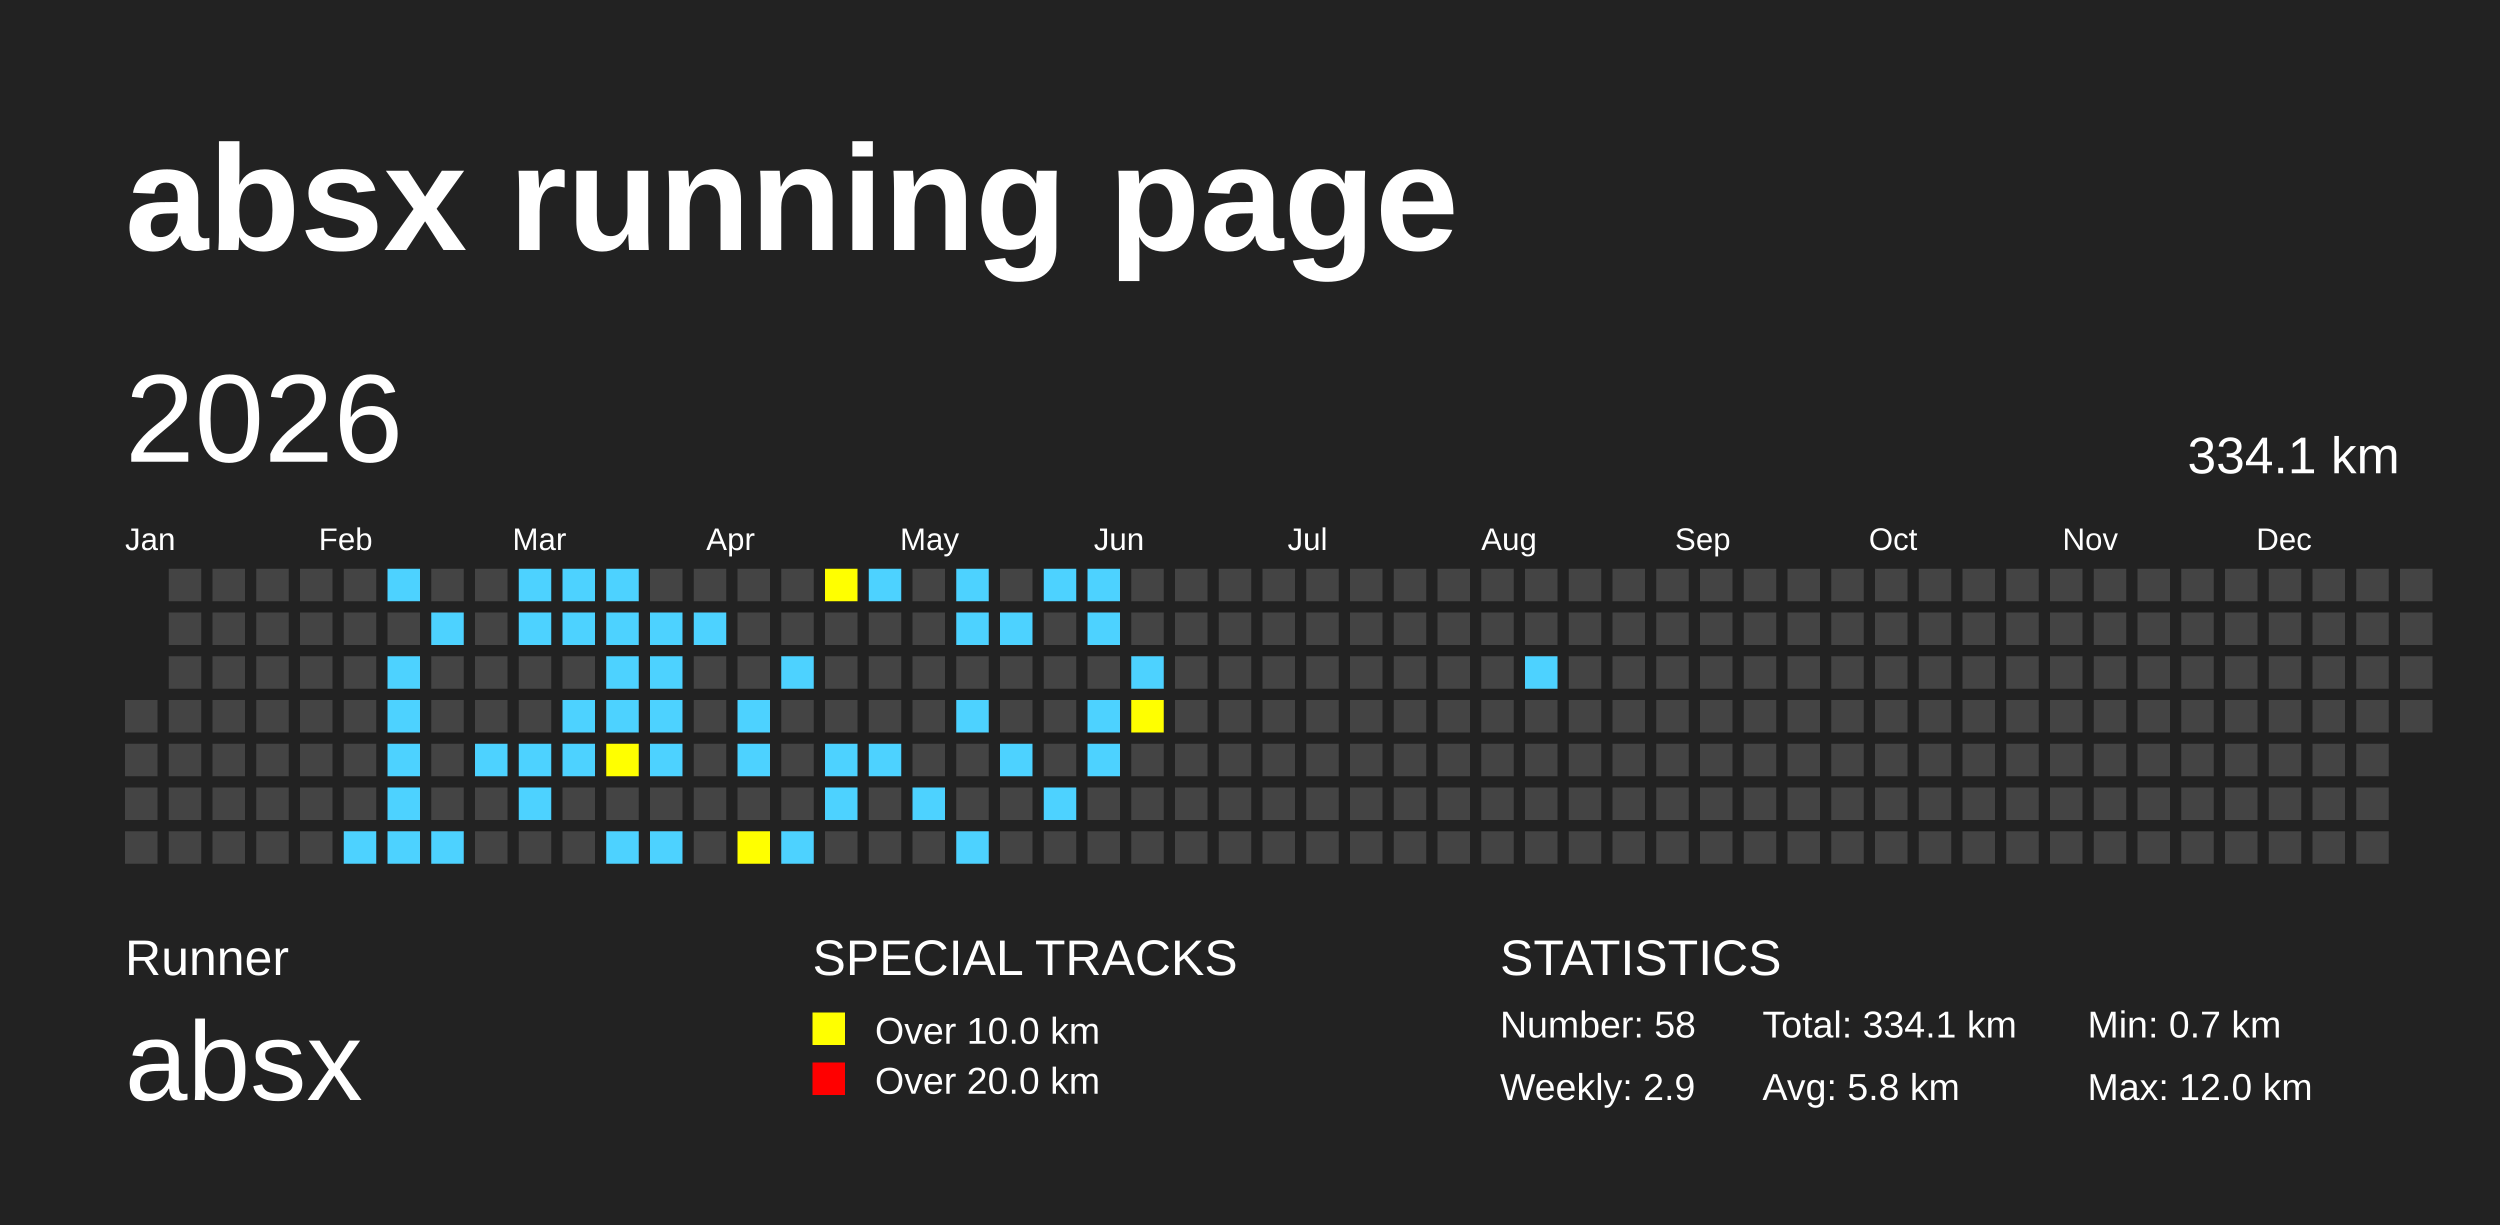
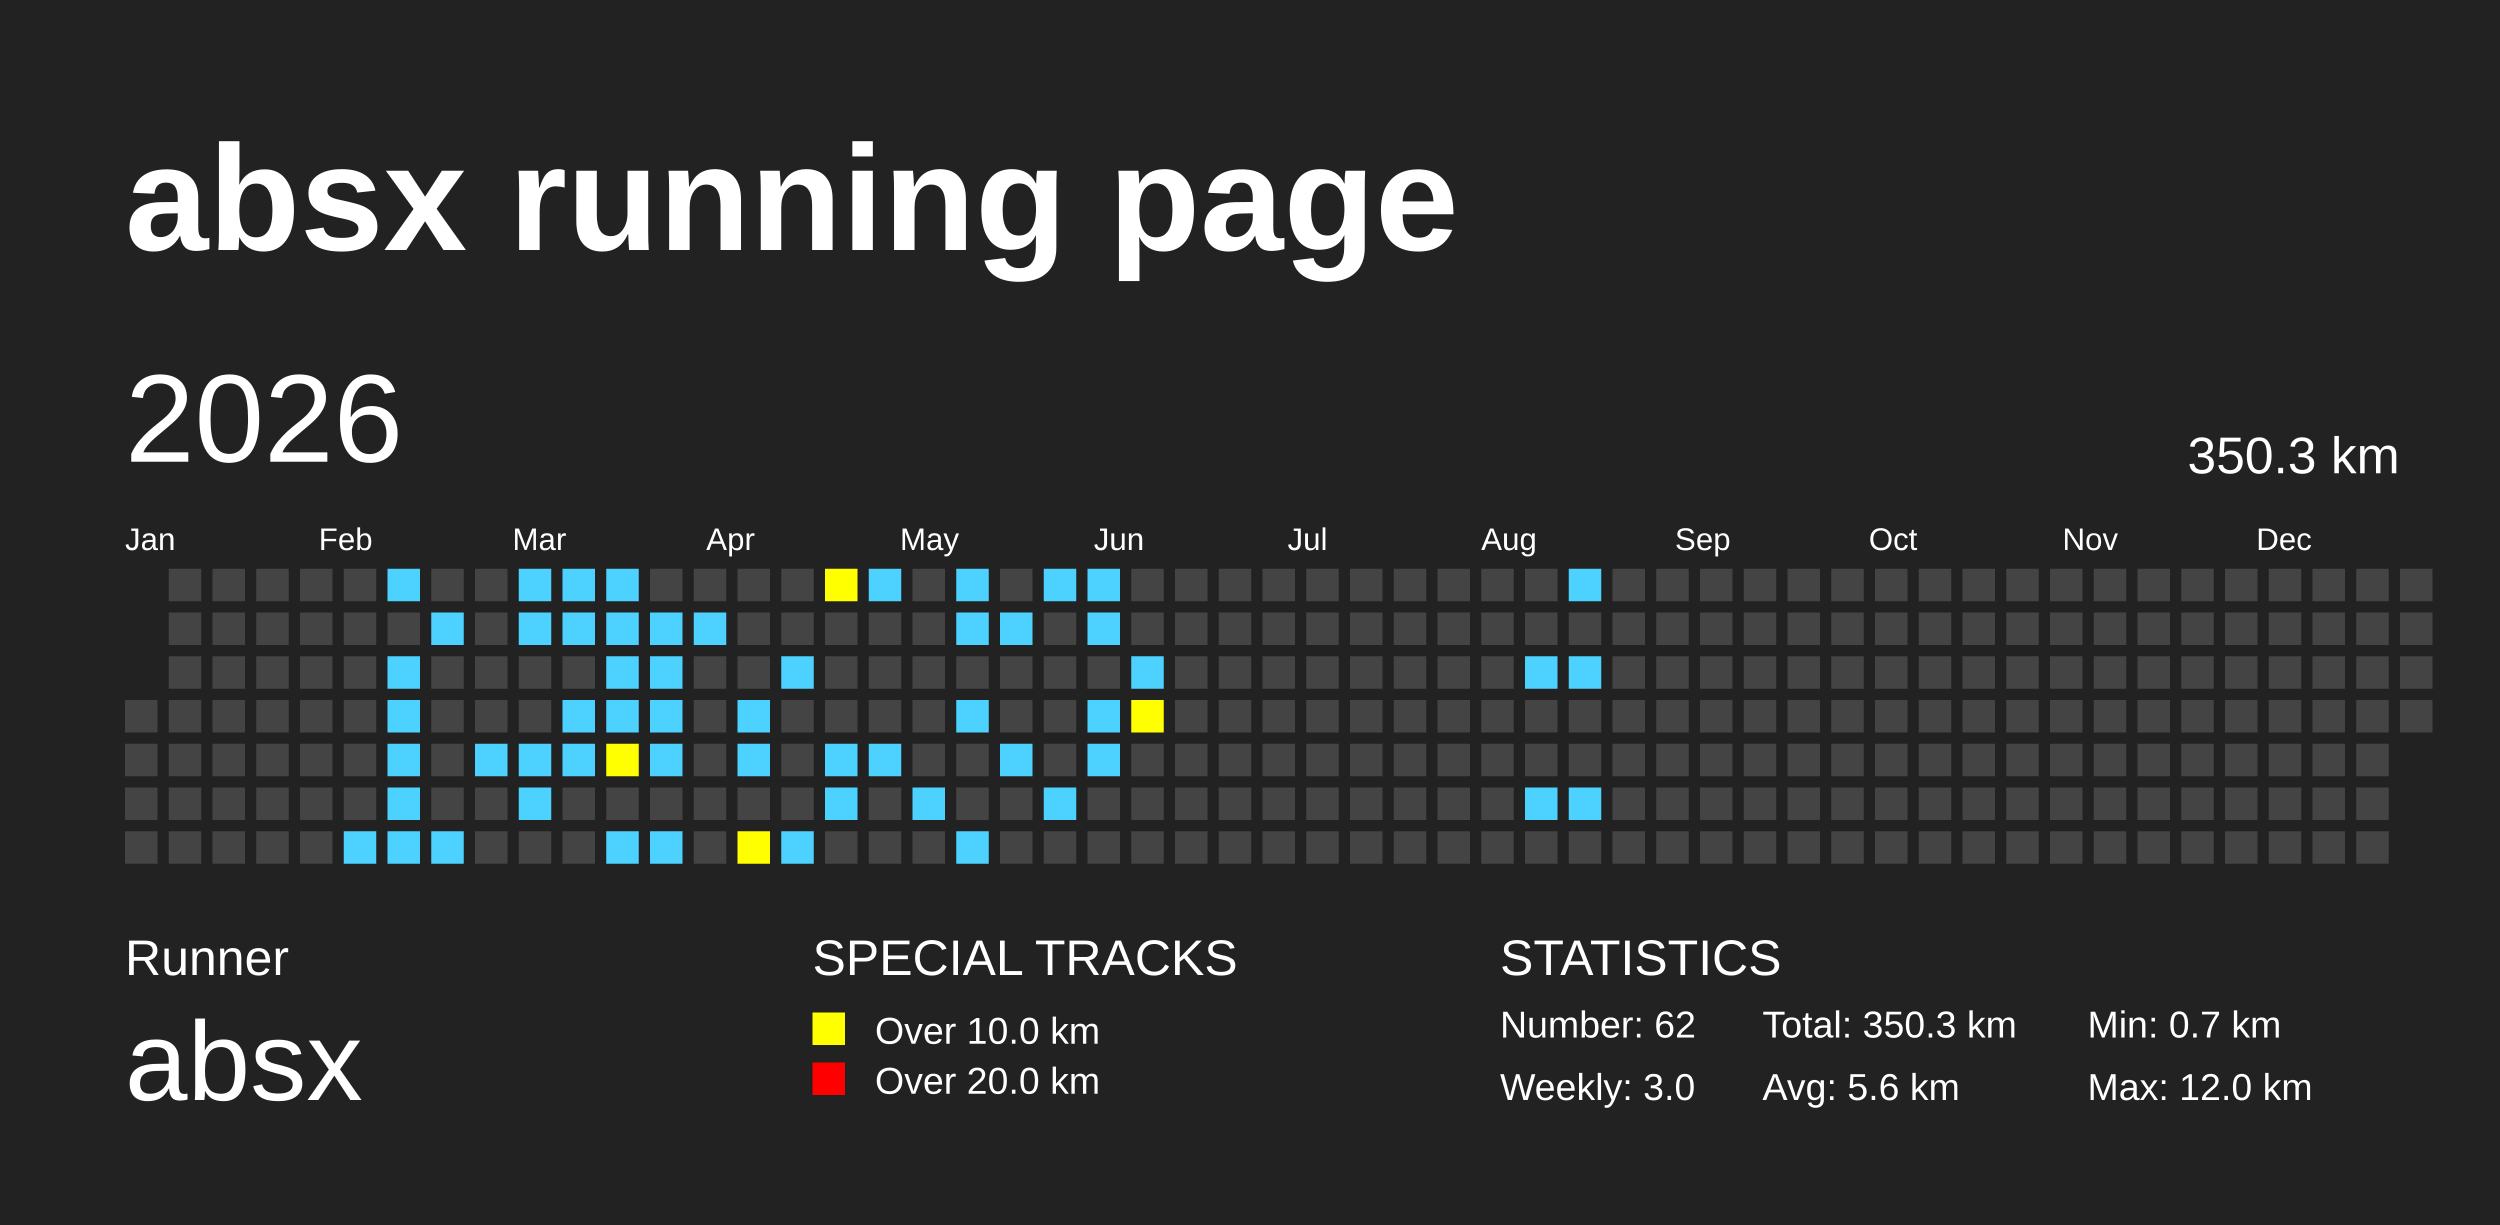
<svg xmlns="http://www.w3.org/2000/svg" baseProfile="full" height="98mm" version="1.1" viewBox="0,0,200,98" width="200mm">
  <defs />
  <rect fill="#222222" height="98" width="200" x="0" y="0" />
  <text fill="#FFFFFF" style="font-size:12px; font-family:Arial; font-weight:bold;" x="10" y="20">absx running page</text>
  <text fill="#FFFFFF" style="font-size:4px; font-family:Arial" x="10" y="78">Runner</text>
  <text fill="#FFFFFF" style="font-size:9px; font-family:Arial" x="10" y="88">absx</text>
  <text fill="#FFFFFF" style="font-size:4px; font-family:Arial" x="65" y="78">SPECIAL TRACKS</text>
  <rect fill="yellow" height="2.6" width="2.6" x="65" y="81" />
  <text fill="#FFFFFF" style="font-size:3px; font-family:Arial" x="70" y="83.5">Over 10.0 km</text>
  <rect fill="red" height="2.6" width="2.6" x="65" y="85" />
  <text fill="#FFFFFF" style="font-size:3px; font-family:Arial" x="70" y="87.5">Over 20.0 km</text>
  <text fill="#FFFFFF" style="font-size:4px; font-family:Arial" x="120" y="78">STATISTICS</text>
-   <text fill="#FFFFFF" style="font-size:3px; font-family:Arial" x="120" y="83">Number: 58</text>
-   <text fill="#FFFFFF" style="font-size:3px; font-family:Arial" x="120" y="88">Weekly: 2.9</text>
-   <text fill="#FFFFFF" style="font-size:3px; font-family:Arial" x="141" y="83">Total: 334.1 km</text>
-   <text fill="#FFFFFF" style="font-size:3px; font-family:Arial" x="141" y="88">Avg: 5.8 km</text>
+   <text fill="#FFFFFF" style="font-size:3px; font-family:Arial" x="120" y="83">Number: 62</text>
+   <text fill="#FFFFFF" style="font-size:3px; font-family:Arial" x="120" y="88">Weekly: 3.0</text>
+   <text fill="#FFFFFF" style="font-size:3px; font-family:Arial" x="141" y="83">Total: 350.3 km</text>
+   <text fill="#FFFFFF" style="font-size:3px; font-family:Arial" x="141" y="88">Avg: 5.6 km</text>
  <text fill="#FFFFFF" style="font-size:3px; font-family:Arial" x="167" y="83">Min: 0.7 km</text>
  <text fill="#FFFFFF" style="font-size:3px; font-family:Arial" x="167" y="88">Max: 12.0 km</text>
  <text dominant-baseline="hanging" fill="#FFFFFF" style="font-size:10.0px; font-family:Arial;" x="10" y="30">2026</text>
-   <text dominant-baseline="hanging" fill="#FFFFFF" style="font-size:4.125px; font-family:Arial;" x="175" y="35">334.1 km</text>
+   <text dominant-baseline="hanging" fill="#FFFFFF" style="font-size:4.125px; font-family:Arial;" x="175" y="35">350.3 km</text>
  <text fill="#FFFFFF" style="font-size:2.5px; font-family:Arial" x="10.0" y="44">Jan</text>
  <text fill="#FFFFFF" style="font-size:2.5px; font-family:Arial" x="25.5" y="44">Feb</text>
  <text fill="#FFFFFF" style="font-size:2.5px; font-family:Arial" x="41.0" y="44">Mar</text>
  <text fill="#FFFFFF" style="font-size:2.5px; font-family:Arial" x="56.5" y="44">Apr</text>
  <text fill="#FFFFFF" style="font-size:2.5px; font-family:Arial" x="72.0" y="44">May</text>
  <text fill="#FFFFFF" style="font-size:2.5px; font-family:Arial" x="87.5" y="44">Jun</text>
  <text fill="#FFFFFF" style="font-size:2.5px; font-family:Arial" x="103.0" y="44">Jul</text>
  <text fill="#FFFFFF" style="font-size:2.5px; font-family:Arial" x="118.5" y="44">Aug</text>
  <text fill="#FFFFFF" style="font-size:2.5px; font-family:Arial" x="134.0" y="44">Sep</text>
  <text fill="#FFFFFF" style="font-size:2.5px; font-family:Arial" x="149.5" y="44">Oct</text>
  <text fill="#FFFFFF" style="font-size:2.5px; font-family:Arial" x="165.0" y="44">Nov</text>
  <text fill="#FFFFFF" style="font-size:2.5px; font-family:Arial" x="180.5" y="44">Dec</text>
  <rect fill="#444444" height="2.6" width="2.6" x="10.0" y="56.0" />
  <rect fill="#444444" height="2.6" width="2.6" x="10.0" y="59.5" />
  <rect fill="#444444" height="2.6" width="2.6" x="10.0" y="63.0" />
  <rect fill="#444444" height="2.6" width="2.6" x="10.0" y="66.5" />
  <rect fill="#444444" height="2.6" width="2.6" x="13.5" y="45.5" />
  <rect fill="#444444" height="2.6" width="2.6" x="13.5" y="49.0" />
  <rect fill="#444444" height="2.6" width="2.6" x="13.5" y="52.5" />
  <rect fill="#444444" height="2.6" width="2.6" x="13.5" y="56.0" />
  <rect fill="#444444" height="2.6" width="2.6" x="13.5" y="59.5" />
  <rect fill="#444444" height="2.6" width="2.6" x="13.5" y="63.0" />
  <rect fill="#444444" height="2.6" width="2.6" x="13.5" y="66.5" />
  <rect fill="#444444" height="2.6" width="2.6" x="17.0" y="45.5" />
  <rect fill="#444444" height="2.6" width="2.6" x="17.0" y="49.0" />
  <rect fill="#444444" height="2.6" width="2.6" x="17.0" y="52.5" />
  <rect fill="#444444" height="2.6" width="2.6" x="17.0" y="56.0" />
  <rect fill="#444444" height="2.6" width="2.6" x="17.0" y="59.5" />
  <rect fill="#444444" height="2.6" width="2.6" x="17.0" y="63.0" />
  <rect fill="#444444" height="2.6" width="2.6" x="17.0" y="66.5" />
  <rect fill="#444444" height="2.6" width="2.6" x="20.5" y="45.5" />
  <rect fill="#444444" height="2.6" width="2.6" x="20.5" y="49.0" />
  <rect fill="#444444" height="2.6" width="2.6" x="20.5" y="52.5" />
  <rect fill="#444444" height="2.6" width="2.6" x="20.5" y="56.0" />
  <rect fill="#444444" height="2.6" width="2.6" x="20.5" y="59.5" />
  <rect fill="#444444" height="2.6" width="2.6" x="20.5" y="63.0" />
  <rect fill="#444444" height="2.6" width="2.6" x="20.5" y="66.5" />
  <rect fill="#444444" height="2.6" width="2.6" x="24.0" y="45.5" />
  <rect fill="#444444" height="2.6" width="2.6" x="24.0" y="49.0" />
  <rect fill="#444444" height="2.6" width="2.6" x="24.0" y="52.5" />
  <rect fill="#444444" height="2.6" width="2.6" x="24.0" y="56.0" />
  <rect fill="#444444" height="2.6" width="2.6" x="24.0" y="59.5" />
  <rect fill="#444444" height="2.6" width="2.6" x="24.0" y="63.0" />
  <rect fill="#444444" height="2.6" width="2.6" x="24.0" y="66.5" />
  <rect fill="#444444" height="2.6" width="2.6" x="27.5" y="45.5" />
  <rect fill="#444444" height="2.6" width="2.6" x="27.5" y="49.0" />
  <rect fill="#444444" height="2.6" width="2.6" x="27.5" y="52.5" />
  <rect fill="#444444" height="2.6" width="2.6" x="27.5" y="56.0" />
  <rect fill="#444444" height="2.6" width="2.6" x="27.5" y="59.5" />
  <rect fill="#444444" height="2.6" width="2.6" x="27.5" y="63.0" />
  <rect fill="#4DD2FF" height="2.6" width="2.6" x="27.5" y="66.5" />
  <rect fill="#4DD2FF" height="2.6" width="2.6" x="31.0" y="45.5" />
  <rect fill="#444444" height="2.6" width="2.6" x="31.0" y="49.0" />
  <rect fill="#4DD2FF" height="2.6" width="2.6" x="31.0" y="52.5" />
  <rect fill="#4DD2FF" height="2.6" width="2.6" x="31.0" y="56.0" />
  <rect fill="#4DD2FF" height="2.6" width="2.6" x="31.0" y="59.5" />
  <rect fill="#4DD2FF" height="2.6" width="2.6" x="31.0" y="63.0" />
  <rect fill="#4DD2FF" height="2.6" width="2.6" x="31.0" y="66.5" />
  <rect fill="#444444" height="2.6" width="2.6" x="34.5" y="45.5" />
  <rect fill="#4DD2FF" height="2.6" width="2.6" x="34.5" y="49.0" />
  <rect fill="#444444" height="2.6" width="2.6" x="34.5" y="52.5" />
  <rect fill="#444444" height="2.6" width="2.6" x="34.5" y="56.0" />
  <rect fill="#444444" height="2.6" width="2.6" x="34.5" y="59.5" />
  <rect fill="#444444" height="2.6" width="2.6" x="34.5" y="63.0" />
  <rect fill="#4DD2FF" height="2.6" width="2.6" x="34.5" y="66.5" />
  <rect fill="#444444" height="2.6" width="2.6" x="38.0" y="45.5" />
  <rect fill="#444444" height="2.6" width="2.6" x="38.0" y="49.0" />
  <rect fill="#444444" height="2.6" width="2.6" x="38.0" y="52.5" />
  <rect fill="#444444" height="2.6" width="2.6" x="38.0" y="56.0" />
  <rect fill="#4DD2FF" height="2.6" width="2.6" x="38.0" y="59.5" />
  <rect fill="#444444" height="2.6" width="2.6" x="38.0" y="63.0" />
  <rect fill="#444444" height="2.6" width="2.6" x="38.0" y="66.5" />
  <rect fill="#4DD2FF" height="2.6" width="2.6" x="41.5" y="45.5" />
  <rect fill="#4DD2FF" height="2.6" width="2.6" x="41.5" y="49.0" />
  <rect fill="#444444" height="2.6" width="2.6" x="41.5" y="52.5" />
  <rect fill="#444444" height="2.6" width="2.6" x="41.5" y="56.0" />
  <rect fill="#4DD2FF" height="2.6" width="2.6" x="41.5" y="59.5" />
  <rect fill="#4DD2FF" height="2.6" width="2.6" x="41.5" y="63.0" />
  <rect fill="#444444" height="2.6" width="2.6" x="41.5" y="66.5" />
  <rect fill="#4DD2FF" height="2.6" width="2.6" x="45.0" y="45.5" />
  <rect fill="#4DD2FF" height="2.6" width="2.6" x="45.0" y="49.0" />
  <rect fill="#444444" height="2.6" width="2.6" x="45.0" y="52.5" />
  <rect fill="#4DD2FF" height="2.6" width="2.6" x="45.0" y="56.0" />
  <rect fill="#4DD2FF" height="2.6" width="2.6" x="45.0" y="59.5" />
  <rect fill="#444444" height="2.6" width="2.6" x="45.0" y="63.0" />
  <rect fill="#444444" height="2.6" width="2.6" x="45.0" y="66.5" />
  <rect fill="#4DD2FF" height="2.6" width="2.6" x="48.5" y="45.5" />
  <rect fill="#4DD2FF" height="2.6" width="2.6" x="48.5" y="49.0" />
  <rect fill="#4DD2FF" height="2.6" width="2.6" x="48.5" y="52.5" />
  <rect fill="#4DD2FF" height="2.6" width="2.6" x="48.5" y="56.0" />
  <rect fill="yellow" height="2.6" width="2.6" x="48.5" y="59.5" />
  <rect fill="#444444" height="2.6" width="2.6" x="48.5" y="63.0" />
  <rect fill="#4DD2FF" height="2.6" width="2.6" x="48.5" y="66.5" />
  <rect fill="#444444" height="2.6" width="2.6" x="52.0" y="45.5" />
  <rect fill="#4DD2FF" height="2.6" width="2.6" x="52.0" y="49.0" />
  <rect fill="#4DD2FF" height="2.6" width="2.6" x="52.0" y="52.5" />
  <rect fill="#4DD2FF" height="2.6" width="2.6" x="52.0" y="56.0" />
  <rect fill="#4DD2FF" height="2.6" width="2.6" x="52.0" y="59.5" />
  <rect fill="#444444" height="2.6" width="2.6" x="52.0" y="63.0" />
  <rect fill="#4DD2FF" height="2.6" width="2.6" x="52.0" y="66.5" />
  <rect fill="#444444" height="2.6" width="2.6" x="55.5" y="45.5" />
  <rect fill="#4DD2FF" height="2.6" width="2.6" x="55.5" y="49.0" />
  <rect fill="#444444" height="2.6" width="2.6" x="55.5" y="52.5" />
  <rect fill="#444444" height="2.6" width="2.6" x="55.5" y="56.0" />
  <rect fill="#444444" height="2.6" width="2.6" x="55.5" y="59.5" />
  <rect fill="#444444" height="2.6" width="2.6" x="55.5" y="63.0" />
  <rect fill="#444444" height="2.6" width="2.6" x="55.5" y="66.5" />
  <rect fill="#444444" height="2.6" width="2.6" x="59.0" y="45.5" />
  <rect fill="#444444" height="2.6" width="2.6" x="59.0" y="49.0" />
  <rect fill="#444444" height="2.6" width="2.6" x="59.0" y="52.5" />
  <rect fill="#4DD2FF" height="2.6" width="2.6" x="59.0" y="56.0" />
  <rect fill="#4DD2FF" height="2.6" width="2.6" x="59.0" y="59.5" />
  <rect fill="#444444" height="2.6" width="2.6" x="59.0" y="63.0" />
  <rect fill="yellow" height="2.6" width="2.6" x="59.0" y="66.5" />
  <rect fill="#444444" height="2.6" width="2.6" x="62.5" y="45.5" />
  <rect fill="#444444" height="2.6" width="2.6" x="62.5" y="49.0" />
  <rect fill="#4DD2FF" height="2.6" width="2.6" x="62.5" y="52.5" />
  <rect fill="#444444" height="2.6" width="2.6" x="62.5" y="56.0" />
  <rect fill="#444444" height="2.6" width="2.6" x="62.5" y="59.5" />
  <rect fill="#444444" height="2.6" width="2.6" x="62.5" y="63.0" />
  <rect fill="#4DD2FF" height="2.6" width="2.6" x="62.5" y="66.5" />
  <rect fill="yellow" height="2.6" width="2.6" x="66.0" y="45.5" />
  <rect fill="#444444" height="2.6" width="2.6" x="66.0" y="49.0" />
  <rect fill="#444444" height="2.6" width="2.6" x="66.0" y="52.5" />
  <rect fill="#444444" height="2.6" width="2.6" x="66.0" y="56.0" />
  <rect fill="#4DD2FF" height="2.6" width="2.6" x="66.0" y="59.5" />
  <rect fill="#4DD2FF" height="2.6" width="2.6" x="66.0" y="63.0" />
  <rect fill="#444444" height="2.6" width="2.6" x="66.0" y="66.5" />
  <rect fill="#4DD2FF" height="2.6" width="2.6" x="69.5" y="45.5" />
  <rect fill="#444444" height="2.6" width="2.6" x="69.5" y="49.0" />
  <rect fill="#444444" height="2.6" width="2.6" x="69.5" y="52.5" />
  <rect fill="#444444" height="2.6" width="2.6" x="69.5" y="56.0" />
  <rect fill="#4DD2FF" height="2.6" width="2.6" x="69.5" y="59.5" />
  <rect fill="#444444" height="2.6" width="2.6" x="69.5" y="63.0" />
  <rect fill="#444444" height="2.6" width="2.6" x="69.5" y="66.5" />
  <rect fill="#444444" height="2.6" width="2.6" x="73.0" y="45.5" />
  <rect fill="#444444" height="2.6" width="2.6" x="73.0" y="49.0" />
  <rect fill="#444444" height="2.6" width="2.6" x="73.0" y="52.5" />
  <rect fill="#444444" height="2.6" width="2.6" x="73.0" y="56.0" />
  <rect fill="#444444" height="2.6" width="2.6" x="73.0" y="59.5" />
  <rect fill="#4DD2FF" height="2.6" width="2.6" x="73.0" y="63.0" />
  <rect fill="#444444" height="2.6" width="2.6" x="73.0" y="66.5" />
  <rect fill="#4DD2FF" height="2.6" width="2.6" x="76.5" y="45.5" />
  <rect fill="#4DD2FF" height="2.6" width="2.6" x="76.5" y="49.0" />
  <rect fill="#444444" height="2.6" width="2.6" x="76.5" y="52.5" />
  <rect fill="#4DD2FF" height="2.6" width="2.6" x="76.5" y="56.0" />
  <rect fill="#444444" height="2.6" width="2.6" x="76.5" y="59.5" />
  <rect fill="#444444" height="2.6" width="2.6" x="76.5" y="63.0" />
  <rect fill="#4DD2FF" height="2.6" width="2.6" x="76.5" y="66.5" />
  <rect fill="#444444" height="2.6" width="2.6" x="80.0" y="45.5" />
  <rect fill="#4DD2FF" height="2.6" width="2.6" x="80.0" y="49.0" />
  <rect fill="#444444" height="2.6" width="2.6" x="80.0" y="52.5" />
  <rect fill="#444444" height="2.6" width="2.6" x="80.0" y="56.0" />
  <rect fill="#4DD2FF" height="2.6" width="2.6" x="80.0" y="59.5" />
  <rect fill="#444444" height="2.6" width="2.6" x="80.0" y="63.0" />
  <rect fill="#444444" height="2.6" width="2.6" x="80.0" y="66.5" />
  <rect fill="#4DD2FF" height="2.6" width="2.6" x="83.5" y="45.5" />
  <rect fill="#444444" height="2.6" width="2.6" x="83.5" y="49.0" />
  <rect fill="#444444" height="2.6" width="2.6" x="83.5" y="52.5" />
  <rect fill="#444444" height="2.6" width="2.6" x="83.5" y="56.0" />
  <rect fill="#444444" height="2.6" width="2.6" x="83.5" y="59.5" />
  <rect fill="#4DD2FF" height="2.6" width="2.6" x="83.5" y="63.0" />
  <rect fill="#444444" height="2.6" width="2.6" x="83.5" y="66.5" />
  <rect fill="#4DD2FF" height="2.6" width="2.6" x="87.0" y="45.5" />
  <rect fill="#4DD2FF" height="2.6" width="2.6" x="87.0" y="49.0" />
  <rect fill="#444444" height="2.6" width="2.6" x="87.0" y="52.5" />
  <rect fill="#4DD2FF" height="2.6" width="2.6" x="87.0" y="56.0" />
  <rect fill="#4DD2FF" height="2.6" width="2.6" x="87.0" y="59.5" />
  <rect fill="#444444" height="2.6" width="2.6" x="87.0" y="63.0" />
  <rect fill="#444444" height="2.6" width="2.6" x="87.0" y="66.5" />
  <rect fill="#444444" height="2.6" width="2.6" x="90.5" y="45.5" />
  <rect fill="#444444" height="2.6" width="2.6" x="90.5" y="49.0" />
  <rect fill="#4DD2FF" height="2.6" width="2.6" x="90.5" y="52.5" />
  <rect fill="yellow" height="2.6" width="2.6" x="90.5" y="56.0" />
  <rect fill="#444444" height="2.6" width="2.6" x="90.5" y="59.5" />
  <rect fill="#444444" height="2.6" width="2.6" x="90.5" y="63.0" />
  <rect fill="#444444" height="2.6" width="2.6" x="90.5" y="66.5" />
  <rect fill="#444444" height="2.6" width="2.6" x="94.0" y="45.5" />
  <rect fill="#444444" height="2.6" width="2.6" x="94.0" y="49.0" />
  <rect fill="#444444" height="2.6" width="2.6" x="94.0" y="52.5" />
  <rect fill="#444444" height="2.6" width="2.6" x="94.0" y="56.0" />
  <rect fill="#444444" height="2.6" width="2.6" x="94.0" y="59.5" />
  <rect fill="#444444" height="2.6" width="2.6" x="94.0" y="63.0" />
  <rect fill="#444444" height="2.6" width="2.6" x="94.0" y="66.5" />
  <rect fill="#444444" height="2.6" width="2.6" x="97.5" y="45.5" />
  <rect fill="#444444" height="2.6" width="2.6" x="97.5" y="49.0" />
  <rect fill="#444444" height="2.6" width="2.6" x="97.5" y="52.5" />
  <rect fill="#444444" height="2.6" width="2.6" x="97.5" y="56.0" />
  <rect fill="#444444" height="2.6" width="2.6" x="97.5" y="59.5" />
  <rect fill="#444444" height="2.6" width="2.6" x="97.5" y="63.0" />
  <rect fill="#444444" height="2.6" width="2.6" x="97.5" y="66.5" />
  <rect fill="#444444" height="2.6" width="2.6" x="101.0" y="45.5" />
  <rect fill="#444444" height="2.6" width="2.6" x="101.0" y="49.0" />
  <rect fill="#444444" height="2.6" width="2.6" x="101.0" y="52.5" />
  <rect fill="#444444" height="2.6" width="2.6" x="101.0" y="56.0" />
  <rect fill="#444444" height="2.6" width="2.6" x="101.0" y="59.5" />
  <rect fill="#444444" height="2.6" width="2.6" x="101.0" y="63.0" />
  <rect fill="#444444" height="2.6" width="2.6" x="101.0" y="66.5" />
  <rect fill="#444444" height="2.6" width="2.6" x="104.5" y="45.5" />
  <rect fill="#444444" height="2.6" width="2.6" x="104.5" y="49.0" />
  <rect fill="#444444" height="2.6" width="2.6" x="104.5" y="52.5" />
  <rect fill="#444444" height="2.6" width="2.6" x="104.5" y="56.0" />
  <rect fill="#444444" height="2.6" width="2.6" x="104.5" y="59.5" />
  <rect fill="#444444" height="2.6" width="2.6" x="104.5" y="63.0" />
  <rect fill="#444444" height="2.6" width="2.6" x="104.5" y="66.5" />
  <rect fill="#444444" height="2.6" width="2.6" x="108.0" y="45.5" />
  <rect fill="#444444" height="2.6" width="2.6" x="108.0" y="49.0" />
  <rect fill="#444444" height="2.6" width="2.6" x="108.0" y="52.5" />
  <rect fill="#444444" height="2.6" width="2.6" x="108.0" y="56.0" />
  <rect fill="#444444" height="2.6" width="2.6" x="108.0" y="59.5" />
  <rect fill="#444444" height="2.6" width="2.6" x="108.0" y="63.0" />
  <rect fill="#444444" height="2.6" width="2.6" x="108.0" y="66.5" />
  <rect fill="#444444" height="2.6" width="2.6" x="111.5" y="45.5" />
  <rect fill="#444444" height="2.6" width="2.6" x="111.5" y="49.0" />
  <rect fill="#444444" height="2.6" width="2.6" x="111.5" y="52.5" />
  <rect fill="#444444" height="2.6" width="2.6" x="111.5" y="56.0" />
  <rect fill="#444444" height="2.6" width="2.6" x="111.5" y="59.5" />
  <rect fill="#444444" height="2.6" width="2.6" x="111.5" y="63.0" />
  <rect fill="#444444" height="2.6" width="2.6" x="111.5" y="66.5" />
  <rect fill="#444444" height="2.6" width="2.6" x="115.0" y="45.5" />
  <rect fill="#444444" height="2.6" width="2.6" x="115.0" y="49.0" />
  <rect fill="#444444" height="2.6" width="2.6" x="115.0" y="52.5" />
  <rect fill="#444444" height="2.6" width="2.6" x="115.0" y="56.0" />
  <rect fill="#444444" height="2.6" width="2.6" x="115.0" y="59.5" />
  <rect fill="#444444" height="2.6" width="2.6" x="115.0" y="63.0" />
  <rect fill="#444444" height="2.6" width="2.6" x="115.0" y="66.5" />
  <rect fill="#444444" height="2.6" width="2.6" x="118.5" y="45.5" />
  <rect fill="#444444" height="2.6" width="2.6" x="118.5" y="49.0" />
  <rect fill="#444444" height="2.6" width="2.6" x="118.5" y="52.5" />
  <rect fill="#444444" height="2.6" width="2.6" x="118.5" y="56.0" />
  <rect fill="#444444" height="2.6" width="2.6" x="118.5" y="59.5" />
  <rect fill="#444444" height="2.6" width="2.6" x="118.5" y="63.0" />
  <rect fill="#444444" height="2.6" width="2.6" x="118.5" y="66.5" />
  <rect fill="#444444" height="2.6" width="2.6" x="122.0" y="45.5" />
  <rect fill="#444444" height="2.6" width="2.6" x="122.0" y="49.0" />
  <rect fill="#4DD2FF" height="2.6" width="2.6" x="122.0" y="52.5" />
  <rect fill="#444444" height="2.6" width="2.6" x="122.0" y="56.0" />
  <rect fill="#444444" height="2.6" width="2.6" x="122.0" y="59.5" />
-   <rect fill="#444444" height="2.6" width="2.6" x="122.0" y="63.0" />
+   <rect fill="#4DD2FF" height="2.6" width="2.6" x="122.0" y="63.0" />
  <rect fill="#444444" height="2.6" width="2.6" x="122.0" y="66.5" />
-   <rect fill="#444444" height="2.6" width="2.6" x="125.5" y="45.5" />
+   <rect fill="#4DD2FF" height="2.6" width="2.6" x="125.5" y="45.5" />
  <rect fill="#444444" height="2.6" width="2.6" x="125.5" y="49.0" />
-   <rect fill="#444444" height="2.6" width="2.6" x="125.5" y="52.5" />
+   <rect fill="#4DD2FF" height="2.6" width="2.6" x="125.5" y="52.5" />
  <rect fill="#444444" height="2.6" width="2.6" x="125.5" y="56.0" />
  <rect fill="#444444" height="2.6" width="2.6" x="125.5" y="59.5" />
-   <rect fill="#444444" height="2.6" width="2.6" x="125.5" y="63.0" />
+   <rect fill="#4DD2FF" height="2.6" width="2.6" x="125.5" y="63.0" />
  <rect fill="#444444" height="2.6" width="2.6" x="125.5" y="66.5" />
  <rect fill="#444444" height="2.6" width="2.6" x="129.0" y="45.5" />
  <rect fill="#444444" height="2.6" width="2.6" x="129.0" y="49.0" />
  <rect fill="#444444" height="2.6" width="2.6" x="129.0" y="52.5" />
  <rect fill="#444444" height="2.6" width="2.6" x="129.0" y="56.0" />
  <rect fill="#444444" height="2.6" width="2.6" x="129.0" y="59.5" />
  <rect fill="#444444" height="2.6" width="2.6" x="129.0" y="63.0" />
  <rect fill="#444444" height="2.6" width="2.6" x="129.0" y="66.5" />
  <rect fill="#444444" height="2.6" width="2.6" x="132.5" y="45.5" />
  <rect fill="#444444" height="2.6" width="2.6" x="132.5" y="49.0" />
  <rect fill="#444444" height="2.6" width="2.6" x="132.5" y="52.5" />
  <rect fill="#444444" height="2.6" width="2.6" x="132.5" y="56.0" />
  <rect fill="#444444" height="2.6" width="2.6" x="132.5" y="59.5" />
  <rect fill="#444444" height="2.6" width="2.6" x="132.5" y="63.0" />
  <rect fill="#444444" height="2.6" width="2.6" x="132.5" y="66.5" />
  <rect fill="#444444" height="2.6" width="2.6" x="136.0" y="45.5" />
  <rect fill="#444444" height="2.6" width="2.6" x="136.0" y="49.0" />
  <rect fill="#444444" height="2.6" width="2.6" x="136.0" y="52.5" />
  <rect fill="#444444" height="2.6" width="2.6" x="136.0" y="56.0" />
  <rect fill="#444444" height="2.6" width="2.6" x="136.0" y="59.5" />
  <rect fill="#444444" height="2.6" width="2.6" x="136.0" y="63.0" />
  <rect fill="#444444" height="2.6" width="2.6" x="136.0" y="66.5" />
  <rect fill="#444444" height="2.6" width="2.6" x="139.5" y="45.5" />
  <rect fill="#444444" height="2.6" width="2.6" x="139.5" y="49.0" />
  <rect fill="#444444" height="2.6" width="2.6" x="139.5" y="52.5" />
  <rect fill="#444444" height="2.6" width="2.6" x="139.5" y="56.0" />
  <rect fill="#444444" height="2.6" width="2.6" x="139.5" y="59.5" />
  <rect fill="#444444" height="2.6" width="2.6" x="139.5" y="63.0" />
  <rect fill="#444444" height="2.6" width="2.6" x="139.5" y="66.5" />
  <rect fill="#444444" height="2.6" width="2.6" x="143.0" y="45.5" />
  <rect fill="#444444" height="2.6" width="2.6" x="143.0" y="49.0" />
  <rect fill="#444444" height="2.6" width="2.6" x="143.0" y="52.5" />
  <rect fill="#444444" height="2.6" width="2.6" x="143.0" y="56.0" />
  <rect fill="#444444" height="2.6" width="2.6" x="143.0" y="59.5" />
  <rect fill="#444444" height="2.6" width="2.6" x="143.0" y="63.0" />
  <rect fill="#444444" height="2.6" width="2.6" x="143.0" y="66.5" />
  <rect fill="#444444" height="2.6" width="2.6" x="146.5" y="45.5" />
  <rect fill="#444444" height="2.6" width="2.6" x="146.5" y="49.0" />
  <rect fill="#444444" height="2.6" width="2.6" x="146.5" y="52.5" />
  <rect fill="#444444" height="2.6" width="2.6" x="146.5" y="56.0" />
  <rect fill="#444444" height="2.6" width="2.6" x="146.5" y="59.5" />
  <rect fill="#444444" height="2.6" width="2.6" x="146.5" y="63.0" />
  <rect fill="#444444" height="2.6" width="2.6" x="146.5" y="66.5" />
  <rect fill="#444444" height="2.6" width="2.6" x="150.0" y="45.5" />
  <rect fill="#444444" height="2.6" width="2.6" x="150.0" y="49.0" />
  <rect fill="#444444" height="2.6" width="2.6" x="150.0" y="52.5" />
  <rect fill="#444444" height="2.6" width="2.6" x="150.0" y="56.0" />
  <rect fill="#444444" height="2.6" width="2.6" x="150.0" y="59.5" />
  <rect fill="#444444" height="2.6" width="2.6" x="150.0" y="63.0" />
  <rect fill="#444444" height="2.6" width="2.6" x="150.0" y="66.5" />
  <rect fill="#444444" height="2.6" width="2.6" x="153.5" y="45.5" />
  <rect fill="#444444" height="2.6" width="2.6" x="153.5" y="49.0" />
  <rect fill="#444444" height="2.6" width="2.6" x="153.5" y="52.5" />
  <rect fill="#444444" height="2.6" width="2.6" x="153.5" y="56.0" />
  <rect fill="#444444" height="2.6" width="2.6" x="153.5" y="59.5" />
  <rect fill="#444444" height="2.6" width="2.6" x="153.5" y="63.0" />
  <rect fill="#444444" height="2.6" width="2.6" x="153.5" y="66.5" />
  <rect fill="#444444" height="2.6" width="2.6" x="157.0" y="45.5" />
  <rect fill="#444444" height="2.6" width="2.6" x="157.0" y="49.0" />
  <rect fill="#444444" height="2.6" width="2.6" x="157.0" y="52.5" />
  <rect fill="#444444" height="2.6" width="2.6" x="157.0" y="56.0" />
  <rect fill="#444444" height="2.6" width="2.6" x="157.0" y="59.5" />
  <rect fill="#444444" height="2.6" width="2.6" x="157.0" y="63.0" />
  <rect fill="#444444" height="2.6" width="2.6" x="157.0" y="66.5" />
  <rect fill="#444444" height="2.6" width="2.6" x="160.5" y="45.5" />
  <rect fill="#444444" height="2.6" width="2.6" x="160.5" y="49.0" />
  <rect fill="#444444" height="2.6" width="2.6" x="160.5" y="52.5" />
  <rect fill="#444444" height="2.6" width="2.6" x="160.5" y="56.0" />
  <rect fill="#444444" height="2.6" width="2.6" x="160.5" y="59.5" />
  <rect fill="#444444" height="2.6" width="2.6" x="160.5" y="63.0" />
  <rect fill="#444444" height="2.6" width="2.6" x="160.5" y="66.5" />
  <rect fill="#444444" height="2.6" width="2.6" x="164.0" y="45.5" />
  <rect fill="#444444" height="2.6" width="2.6" x="164.0" y="49.0" />
  <rect fill="#444444" height="2.6" width="2.6" x="164.0" y="52.5" />
  <rect fill="#444444" height="2.6" width="2.6" x="164.0" y="56.0" />
  <rect fill="#444444" height="2.6" width="2.6" x="164.0" y="59.5" />
  <rect fill="#444444" height="2.6" width="2.6" x="164.0" y="63.0" />
  <rect fill="#444444" height="2.6" width="2.6" x="164.0" y="66.5" />
  <rect fill="#444444" height="2.6" width="2.6" x="167.5" y="45.5" />
  <rect fill="#444444" height="2.6" width="2.6" x="167.5" y="49.0" />
  <rect fill="#444444" height="2.6" width="2.6" x="167.5" y="52.5" />
  <rect fill="#444444" height="2.6" width="2.6" x="167.5" y="56.0" />
  <rect fill="#444444" height="2.6" width="2.6" x="167.5" y="59.5" />
  <rect fill="#444444" height="2.6" width="2.6" x="167.5" y="63.0" />
  <rect fill="#444444" height="2.6" width="2.6" x="167.5" y="66.5" />
  <rect fill="#444444" height="2.6" width="2.6" x="171.0" y="45.5" />
  <rect fill="#444444" height="2.6" width="2.6" x="171.0" y="49.0" />
  <rect fill="#444444" height="2.6" width="2.6" x="171.0" y="52.5" />
  <rect fill="#444444" height="2.6" width="2.6" x="171.0" y="56.0" />
  <rect fill="#444444" height="2.6" width="2.6" x="171.0" y="59.5" />
  <rect fill="#444444" height="2.6" width="2.6" x="171.0" y="63.0" />
  <rect fill="#444444" height="2.6" width="2.6" x="171.0" y="66.5" />
  <rect fill="#444444" height="2.6" width="2.6" x="174.5" y="45.5" />
  <rect fill="#444444" height="2.6" width="2.6" x="174.5" y="49.0" />
  <rect fill="#444444" height="2.6" width="2.6" x="174.5" y="52.5" />
  <rect fill="#444444" height="2.6" width="2.6" x="174.5" y="56.0" />
  <rect fill="#444444" height="2.6" width="2.6" x="174.5" y="59.5" />
  <rect fill="#444444" height="2.6" width="2.6" x="174.5" y="63.0" />
  <rect fill="#444444" height="2.6" width="2.6" x="174.5" y="66.5" />
  <rect fill="#444444" height="2.6" width="2.6" x="178.0" y="45.5" />
  <rect fill="#444444" height="2.6" width="2.6" x="178.0" y="49.0" />
  <rect fill="#444444" height="2.6" width="2.6" x="178.0" y="52.5" />
  <rect fill="#444444" height="2.6" width="2.6" x="178.0" y="56.0" />
  <rect fill="#444444" height="2.6" width="2.6" x="178.0" y="59.5" />
  <rect fill="#444444" height="2.6" width="2.6" x="178.0" y="63.0" />
  <rect fill="#444444" height="2.6" width="2.6" x="178.0" y="66.5" />
  <rect fill="#444444" height="2.6" width="2.6" x="181.5" y="45.5" />
  <rect fill="#444444" height="2.6" width="2.6" x="181.5" y="49.0" />
  <rect fill="#444444" height="2.6" width="2.6" x="181.5" y="52.5" />
  <rect fill="#444444" height="2.6" width="2.6" x="181.5" y="56.0" />
  <rect fill="#444444" height="2.6" width="2.6" x="181.5" y="59.5" />
  <rect fill="#444444" height="2.6" width="2.6" x="181.5" y="63.0" />
  <rect fill="#444444" height="2.6" width="2.6" x="181.5" y="66.5" />
  <rect fill="#444444" height="2.6" width="2.6" x="185.0" y="45.5" />
  <rect fill="#444444" height="2.6" width="2.6" x="185.0" y="49.0" />
  <rect fill="#444444" height="2.6" width="2.6" x="185.0" y="52.5" />
  <rect fill="#444444" height="2.6" width="2.6" x="185.0" y="56.0" />
  <rect fill="#444444" height="2.6" width="2.6" x="185.0" y="59.5" />
  <rect fill="#444444" height="2.6" width="2.6" x="185.0" y="63.0" />
  <rect fill="#444444" height="2.6" width="2.6" x="185.0" y="66.5" />
  <rect fill="#444444" height="2.6" width="2.6" x="188.5" y="45.5" />
  <rect fill="#444444" height="2.6" width="2.6" x="188.5" y="49.0" />
  <rect fill="#444444" height="2.6" width="2.6" x="188.5" y="52.5" />
  <rect fill="#444444" height="2.6" width="2.6" x="188.5" y="56.0" />
  <rect fill="#444444" height="2.6" width="2.6" x="188.5" y="59.5" />
  <rect fill="#444444" height="2.6" width="2.6" x="188.5" y="63.0" />
  <rect fill="#444444" height="2.6" width="2.6" x="188.5" y="66.5" />
  <rect fill="#444444" height="2.6" width="2.6" x="192.0" y="45.5" />
  <rect fill="#444444" height="2.6" width="2.6" x="192.0" y="49.0" />
  <rect fill="#444444" height="2.6" width="2.6" x="192.0" y="52.5" />
  <rect fill="#444444" height="2.6" width="2.6" x="192.0" y="56.0" />
</svg>
